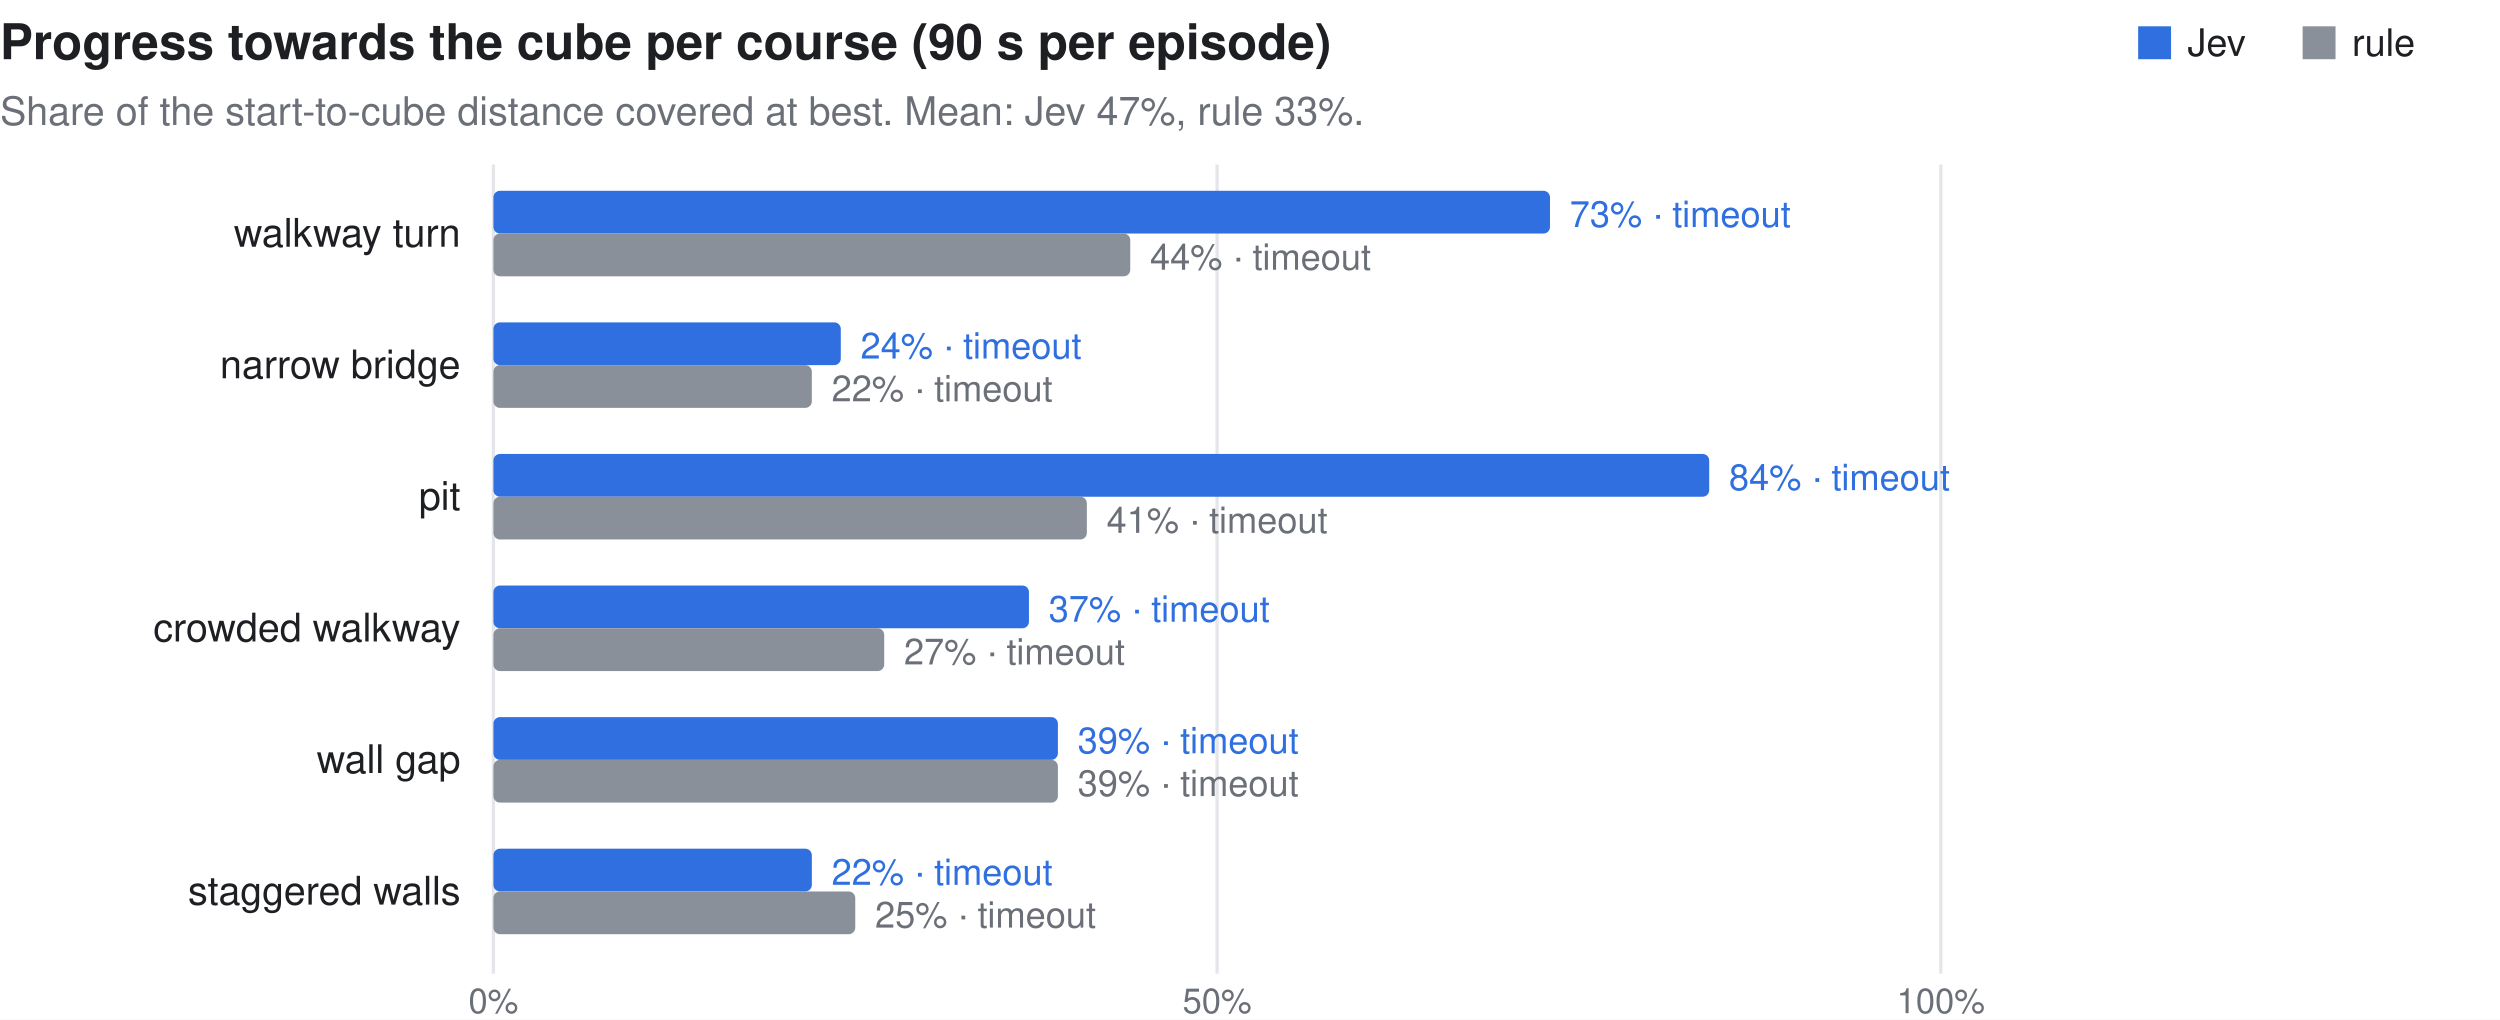
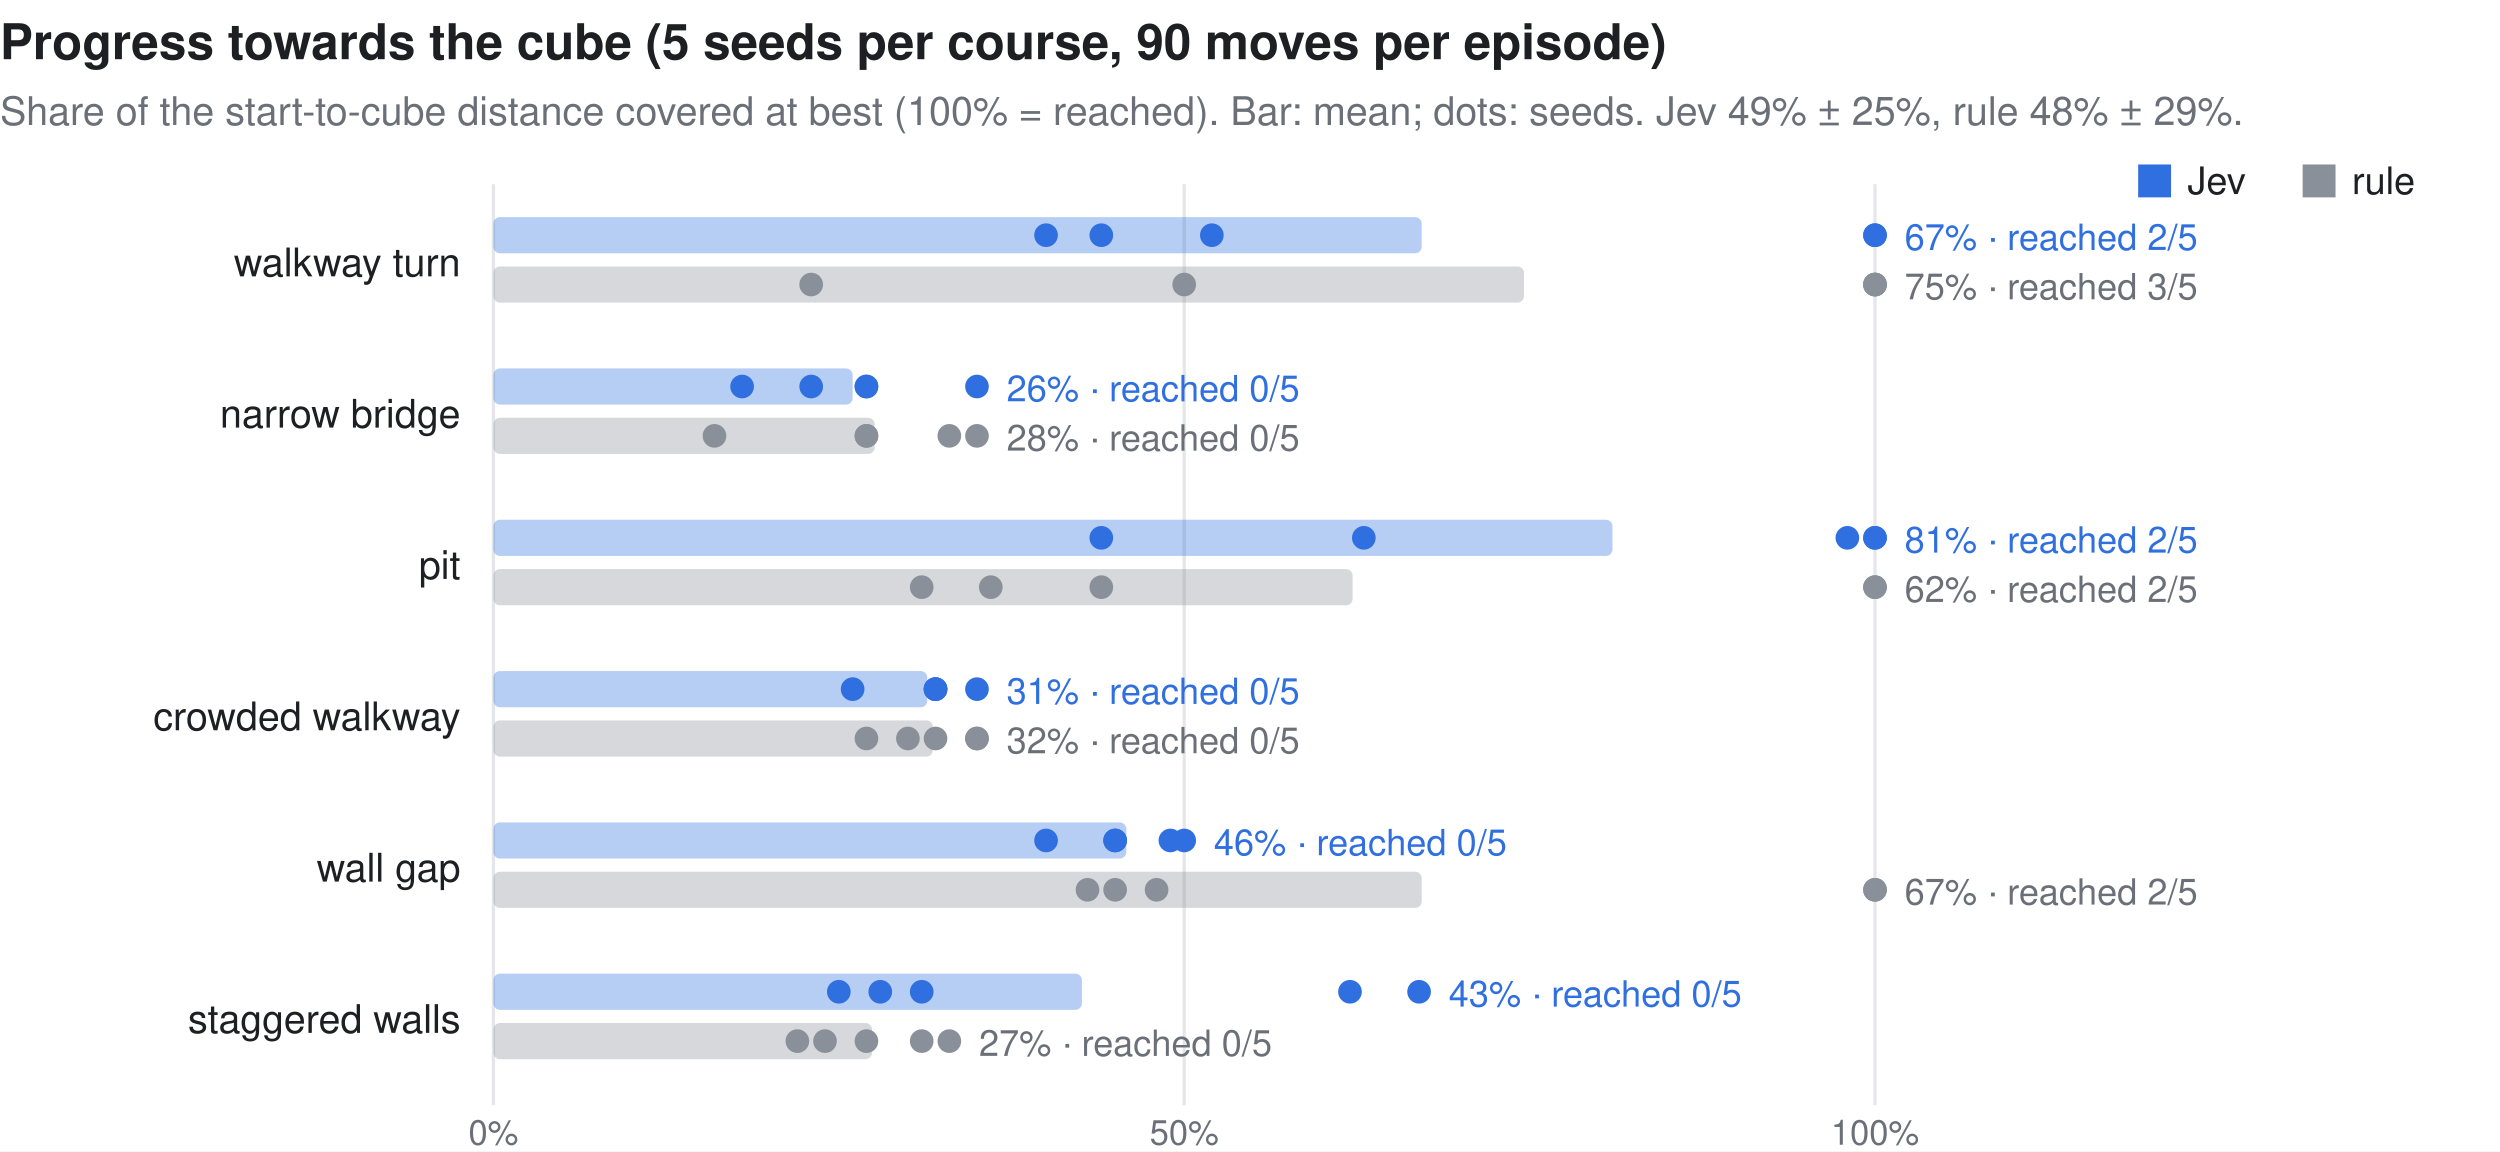
- <svg xmlns="http://www.w3.org/2000/svg" viewBox="0 0 760 310" width="760" font-family="Helvetica, Arial, sans-serif">
-   <rect width="760" height="310" fill="white" />
-   <text x="0.0" y="18.0" font-size="15" fill="#1d1f23" text-anchor="start" font-weight="600">Progress towards the cube per course (90 s per episode)</text>
-   <text x="0.0" y="38.0" font-size="12" fill="#6b7078" text-anchor="start" font-weight="400">Share of the start-to-cube distance covered at best. Mean: Jev 47%, rule 33%.</text>
-   <rect x="650" y="8" width="10" height="10" fill="#2f6fdf" />
-   <text x="665.0" y="17.0" font-size="11.5" fill="#1d1f23" text-anchor="start" font-weight="400">Jev</text>
-   <rect x="700" y="8" width="10" height="10" fill="#8a9099" />
-   <text x="715.0" y="17.0" font-size="11.5" fill="#1d1f23" text-anchor="start" font-weight="400">rule</text>
-   <line x1="150" x2="150" y1="50" y2="296" stroke="#e4e6ea" />
-   <text x="150.0" y="308.0" font-size="10.5" fill="#6b7078" text-anchor="middle" font-weight="400">0%</text>
-   <line x1="370.0" x2="370.0" y1="50" y2="296" stroke="#e4e6ea" />
-   <text x="370.0" y="308.0" font-size="10.5" fill="#6b7078" text-anchor="middle" font-weight="400">50%</text>
-   <line x1="590" x2="590" y1="50" y2="296" stroke="#e4e6ea" />
-   <text x="590.0" y="308.0" font-size="10.5" fill="#6b7078" text-anchor="middle" font-weight="400">100%</text>
-   <text x="140.0" y="75.0" font-size="12" fill="#1d1f23" text-anchor="end" font-weight="400">walkway turn</text>
-   <rect x="150" y="58" width="321.2" height="13" fill="#2f6fdf" rx="2" />
-   <text x="477.2" y="69.0" font-size="11" fill="#2f6fdf" text-anchor="start" font-weight="400">73% · timeout</text>
-   <rect x="150" y="71" width="193.6" height="13" fill="#8a9099" rx="2" />
-   <text x="349.6" y="82.0" font-size="11" fill="#6b7078" text-anchor="start" font-weight="400">44% · timeout</text>
-   <text x="140.0" y="115.0" font-size="12" fill="#1d1f23" text-anchor="end" font-weight="400">narrow bridge</text>
-   <rect x="150" y="98" width="105.6" height="13" fill="#2f6fdf" rx="2" />
-   <text x="261.6" y="109.0" font-size="11" fill="#2f6fdf" text-anchor="start" font-weight="400">24% · timeout</text>
-   <rect x="150" y="111" width="96.8" height="13" fill="#8a9099" rx="2" />
-   <text x="252.8" y="122.0" font-size="11" fill="#6b7078" text-anchor="start" font-weight="400">22% · timeout</text>
-   <text x="140.0" y="155.0" font-size="12" fill="#1d1f23" text-anchor="end" font-weight="400">pit</text>
-   <rect x="150" y="138" width="369.6" height="13" fill="#2f6fdf" rx="2" />
-   <text x="525.6" y="149.0" font-size="11" fill="#2f6fdf" text-anchor="start" font-weight="400">84% · timeout</text>
-   <rect x="150" y="151" width="180.4" height="13" fill="#8a9099" rx="2" />
-   <text x="336.4" y="162.0" font-size="11" fill="#6b7078" text-anchor="start" font-weight="400">41% · timeout</text>
-   <text x="140.0" y="195.0" font-size="12" fill="#1d1f23" text-anchor="end" font-weight="400">crowded walkway</text>
-   <rect x="150" y="178" width="162.8" height="13" fill="#2f6fdf" rx="2" />
-   <text x="318.8" y="189.0" font-size="11" fill="#2f6fdf" text-anchor="start" font-weight="400">37% · timeout</text>
-   <rect x="150" y="191" width="118.8" height="13" fill="#8a9099" rx="2" />
-   <text x="274.8" y="202.0" font-size="11" fill="#6b7078" text-anchor="start" font-weight="400">27% · timeout</text>
-   <text x="140.0" y="235.0" font-size="12" fill="#1d1f23" text-anchor="end" font-weight="400">wall gap</text>
-   <rect x="150" y="218" width="171.6" height="13" fill="#2f6fdf" rx="2" />
-   <text x="327.6" y="229.0" font-size="11" fill="#2f6fdf" text-anchor="start" font-weight="400">39% · timeout</text>
-   <rect x="150" y="231" width="171.6" height="13" fill="#8a9099" rx="2" />
-   <text x="327.6" y="242.0" font-size="11" fill="#6b7078" text-anchor="start" font-weight="400">39% · timeout</text>
-   <text x="140.0" y="275.0" font-size="12" fill="#1d1f23" text-anchor="end" font-weight="400">staggered walls</text>
-   <rect x="150" y="258" width="96.8" height="13" fill="#2f6fdf" rx="2" />
-   <text x="252.8" y="269.0" font-size="11" fill="#2f6fdf" text-anchor="start" font-weight="400">22% · timeout</text>
-   <rect x="150" y="271" width="110.0" height="13" fill="#8a9099" rx="2" />
-   <text x="266.0" y="282.0" font-size="11" fill="#6b7078" text-anchor="start" font-weight="400">25% · timeout</text>
+ <svg xmlns="http://www.w3.org/2000/svg" viewBox="0 0 760 350" width="760" font-family="Helvetica, Arial, sans-serif">
+   <rect width="760" height="350" fill="white" />
+   <text x="0.0" y="18.0" font-size="15" fill="#1d1f23" text-anchor="start" font-weight="600">Progress towards the cube (5 seeds per course, 90 moves per episode)</text>
+   <text x="0.0" y="38.0" font-size="12" fill="#6b7078" text-anchor="start" font-weight="400">Share of the start-to-cube distance covered at best (100% = reached). Bar: mean; dots: seeds. Jev 49% ± 25%, rule 48% ± 29%.</text>
+   <rect x="650" y="50" width="10" height="10" fill="#2f6fdf" />
+   <text x="665.0" y="59.0" font-size="11.5" fill="#1d1f23" text-anchor="start" font-weight="400">Jev</text>
+   <rect x="700" y="50" width="10" height="10" fill="#8a9099" />
+   <text x="715.0" y="59.0" font-size="11.5" fill="#1d1f23" text-anchor="start" font-weight="400">rule</text>
+   <line x1="150" x2="150" y1="56" y2="336" stroke="#e4e6ea" />
+   <text x="150.0" y="348.0" font-size="10.5" fill="#6b7078" text-anchor="middle" font-weight="400">0%</text>
+   <line x1="360.0" x2="360.0" y1="56" y2="336" stroke="#e4e6ea" />
+   <text x="360.0" y="348.0" font-size="10.5" fill="#6b7078" text-anchor="middle" font-weight="400">50%</text>
+   <line x1="570" x2="570" y1="56" y2="336" stroke="#e4e6ea" />
+   <text x="570.0" y="348.0" font-size="10.5" fill="#6b7078" text-anchor="middle" font-weight="400">100%</text>
+   <text x="140.0" y="84.0" font-size="12" fill="#1d1f23" text-anchor="end" font-weight="400">walkway turn</text>
+   <rect x="150" y="66" width="282.2" height="11" fill="#2f6fdf" fill-opacity="0.35" rx="2" />
+   <circle cx="570.0" cy="71.5" r="3.6" fill="#2f6fdf" />
+   <circle cx="334.8" cy="71.5" r="3.6" fill="#2f6fdf" />
+   <circle cx="368.4" cy="71.5" r="3.6" fill="#2f6fdf" />
+   <circle cx="318.0" cy="71.5" r="3.6" fill="#2f6fdf" />
+   <circle cx="570.0" cy="71.5" r="3.6" fill="#2f6fdf" />
+   <text x="579.0" y="76.0" font-size="11" fill="#2f6fdf" text-anchor="start" font-weight="400">67% · reached 2/5</text>
+   <rect x="150" y="81" width="313.3" height="11" fill="#8a9099" fill-opacity="0.35" rx="2" />
+   <circle cx="360.0" cy="86.5" r="3.6" fill="#8a9099" />
+   <circle cx="246.6" cy="86.5" r="3.6" fill="#8a9099" />
+   <circle cx="570.0" cy="86.5" r="3.6" fill="#8a9099" />
+   <circle cx="570.0" cy="86.5" r="3.6" fill="#8a9099" />
+   <circle cx="570.0" cy="86.5" r="3.6" fill="#8a9099" />
+   <text x="579.0" y="91.0" font-size="11" fill="#6b7078" text-anchor="start" font-weight="400">75% · reached 3/5</text>
+   <text x="140.0" y="130.0" font-size="12" fill="#1d1f23" text-anchor="end" font-weight="400">narrow bridge</text>
+   <rect x="150" y="112" width="109.2" height="11" fill="#2f6fdf" fill-opacity="0.35" rx="2" />
+   <circle cx="263.4" cy="117.5" r="3.6" fill="#2f6fdf" />
+   <circle cx="263.4" cy="117.5" r="3.6" fill="#2f6fdf" />
+   <circle cx="225.6" cy="117.5" r="3.6" fill="#2f6fdf" />
+   <circle cx="246.6" cy="117.5" r="3.6" fill="#2f6fdf" />
+   <circle cx="297.0" cy="117.5" r="3.6" fill="#2f6fdf" />
+   <text x="306.0" y="122.0" font-size="11" fill="#2f6fdf" text-anchor="start" font-weight="400">26% · reached 0/5</text>
+   <rect x="150" y="127" width="115.9" height="11" fill="#8a9099" fill-opacity="0.35" rx="2" />
+   <circle cx="263.4" cy="132.5" r="3.6" fill="#8a9099" />
+   <circle cx="297.0" cy="132.5" r="3.6" fill="#8a9099" />
+   <circle cx="217.2" cy="132.5" r="3.6" fill="#8a9099" />
+   <circle cx="288.6" cy="132.5" r="3.6" fill="#8a9099" />
+   <circle cx="263.4" cy="132.5" r="3.6" fill="#8a9099" />
+   <text x="306.0" y="137.0" font-size="11" fill="#6b7078" text-anchor="start" font-weight="400">28% · reached 0/5</text>
+   <text x="140.0" y="176.0" font-size="12" fill="#1d1f23" text-anchor="end" font-weight="400">pit</text>
+   <rect x="150" y="158" width="340.2" height="11" fill="#2f6fdf" fill-opacity="0.35" rx="2" />
+   <circle cx="570.0" cy="163.5" r="3.6" fill="#2f6fdf" />
+   <circle cx="414.6" cy="163.5" r="3.6" fill="#2f6fdf" />
+   <circle cx="334.8" cy="163.5" r="3.6" fill="#2f6fdf" />
+   <circle cx="570.0" cy="163.5" r="3.6" fill="#2f6fdf" />
+   <circle cx="561.6" cy="163.5" r="3.6" fill="#2f6fdf" />
+   <text x="579.0" y="168.0" font-size="11" fill="#2f6fdf" text-anchor="start" font-weight="400">81% · reached 2/5</text>
+   <rect x="150" y="173" width="261.2" height="11" fill="#8a9099" fill-opacity="0.35" rx="2" />
+   <circle cx="570.0" cy="178.5" r="3.6" fill="#8a9099" />
+   <circle cx="334.8" cy="178.5" r="3.6" fill="#8a9099" />
+   <circle cx="301.2" cy="178.5" r="3.6" fill="#8a9099" />
+   <circle cx="280.2" cy="178.5" r="3.6" fill="#8a9099" />
+   <circle cx="570.0" cy="178.5" r="3.6" fill="#8a9099" />
+   <text x="579.0" y="183.0" font-size="11" fill="#6b7078" text-anchor="start" font-weight="400">62% · reached 2/5</text>
+   <text x="140.0" y="222.0" font-size="12" fill="#1d1f23" text-anchor="end" font-weight="400">crowded walkway</text>
+   <rect x="150" y="204" width="131.9" height="11" fill="#2f6fdf" fill-opacity="0.35" rx="2" />
+   <circle cx="284.4" cy="209.5" r="3.6" fill="#2f6fdf" />
+   <circle cx="259.2" cy="209.5" r="3.6" fill="#2f6fdf" />
+   <circle cx="297.0" cy="209.5" r="3.6" fill="#2f6fdf" />
+   <circle cx="284.4" cy="209.5" r="3.6" fill="#2f6fdf" />
+   <circle cx="284.4" cy="209.5" r="3.6" fill="#2f6fdf" />
+   <text x="306.0" y="214.0" font-size="11" fill="#2f6fdf" text-anchor="start" font-weight="400">31% · reached 0/5</text>
+   <rect x="150" y="219" width="133.6" height="11" fill="#8a9099" fill-opacity="0.35" rx="2" />
+   <circle cx="284.4" cy="224.5" r="3.6" fill="#8a9099" />
+   <circle cx="297.0" cy="224.5" r="3.6" fill="#8a9099" />
+   <circle cx="263.4" cy="224.5" r="3.6" fill="#8a9099" />
+   <circle cx="297.0" cy="224.5" r="3.6" fill="#8a9099" />
+   <circle cx="276.0" cy="224.5" r="3.6" fill="#8a9099" />
+   <text x="306.0" y="229.0" font-size="11" fill="#6b7078" text-anchor="start" font-weight="400">32% · reached 0/5</text>
+   <text x="140.0" y="268.0" font-size="12" fill="#1d1f23" text-anchor="end" font-weight="400">wall gap</text>
+   <rect x="150" y="250" width="192.4" height="11" fill="#2f6fdf" fill-opacity="0.35" rx="2" />
+   <circle cx="355.8" cy="255.5" r="3.6" fill="#2f6fdf" />
+   <circle cx="360.0" cy="255.5" r="3.6" fill="#2f6fdf" />
+   <circle cx="339.0" cy="255.5" r="3.6" fill="#2f6fdf" />
+   <circle cx="318.0" cy="255.5" r="3.6" fill="#2f6fdf" />
+   <circle cx="339.0" cy="255.5" r="3.6" fill="#2f6fdf" />
+   <text x="369.0" y="260.0" font-size="11" fill="#2f6fdf" text-anchor="start" font-weight="400">46% · reached 0/5</text>
+   <rect x="150" y="265" width="282.2" height="11" fill="#8a9099" fill-opacity="0.35" rx="2" />
+   <circle cx="570.0" cy="270.5" r="3.6" fill="#8a9099" />
+   <circle cx="570.0" cy="270.5" r="3.6" fill="#8a9099" />
+   <circle cx="339.0" cy="270.5" r="3.6" fill="#8a9099" />
+   <circle cx="351.6" cy="270.5" r="3.6" fill="#8a9099" />
+   <circle cx="330.6" cy="270.5" r="3.6" fill="#8a9099" />
+   <text x="579.0" y="275.0" font-size="11" fill="#6b7078" text-anchor="start" font-weight="400">67% · reached 2/5</text>
+   <text x="140.0" y="314.0" font-size="12" fill="#1d1f23" text-anchor="end" font-weight="400">staggered walls</text>
+   <rect x="150" y="296" width="178.9" height="11" fill="#2f6fdf" fill-opacity="0.35" rx="2" />
+   <circle cx="255.0" cy="301.5" r="3.6" fill="#2f6fdf" />
+   <circle cx="410.4" cy="301.5" r="3.6" fill="#2f6fdf" />
+   <circle cx="267.6" cy="301.5" r="3.6" fill="#2f6fdf" />
+   <circle cx="431.4" cy="301.5" r="3.6" fill="#2f6fdf" />
+   <circle cx="280.2" cy="301.5" r="3.6" fill="#2f6fdf" />
+   <text x="440.4" y="306.0" font-size="11" fill="#2f6fdf" text-anchor="start" font-weight="400">43% · reached 0/5</text>
+   <rect x="150" y="311" width="115.1" height="11" fill="#8a9099" fill-opacity="0.35" rx="2" />
+   <circle cx="250.8" cy="316.5" r="3.6" fill="#8a9099" />
+   <circle cx="288.6" cy="316.5" r="3.6" fill="#8a9099" />
+   <circle cx="242.4" cy="316.5" r="3.6" fill="#8a9099" />
+   <circle cx="263.4" cy="316.5" r="3.6" fill="#8a9099" />
+   <circle cx="280.2" cy="316.5" r="3.6" fill="#8a9099" />
+   <text x="297.6" y="321.0" font-size="11" fill="#6b7078" text-anchor="start" font-weight="400">27% · reached 0/5</text>
</svg>
